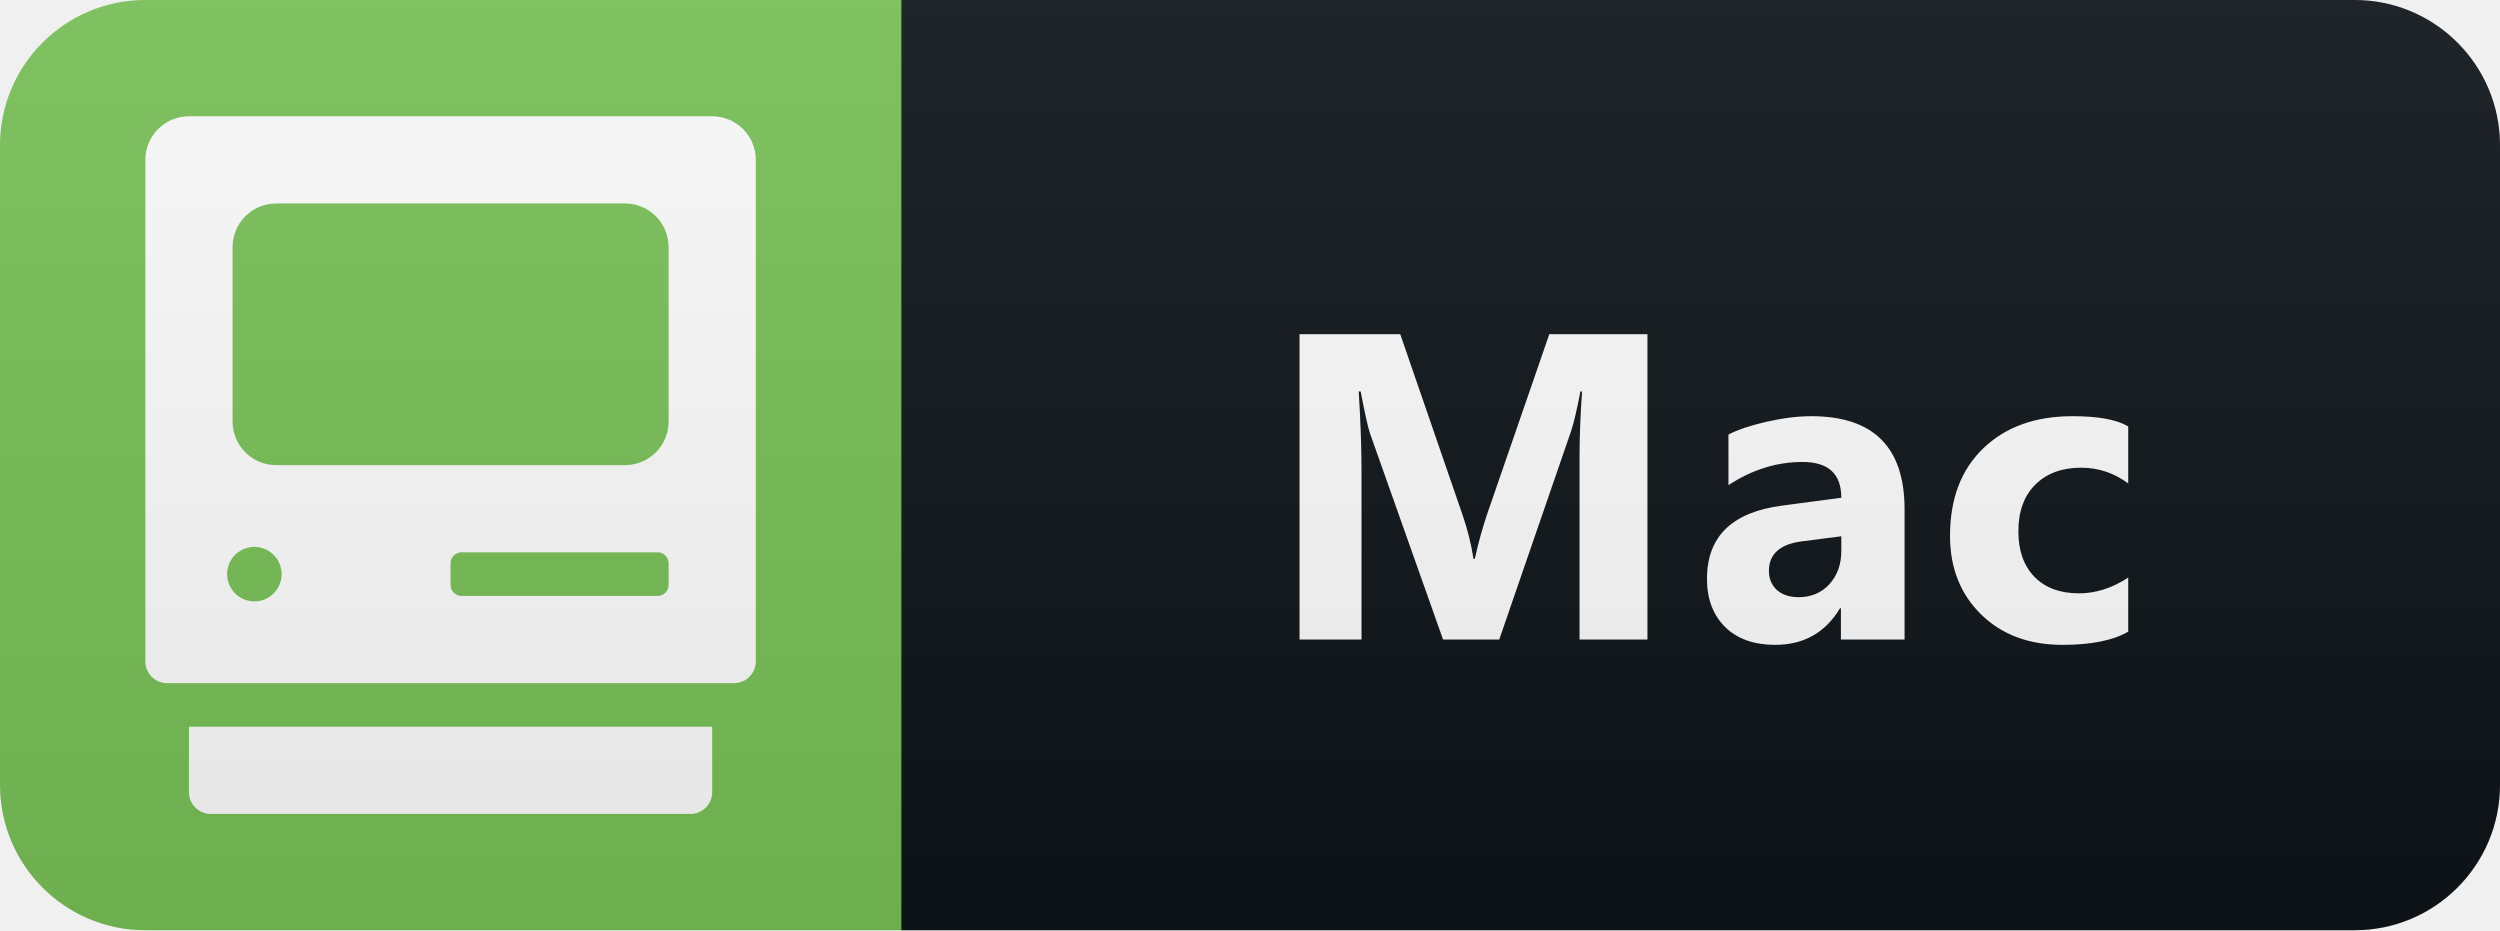
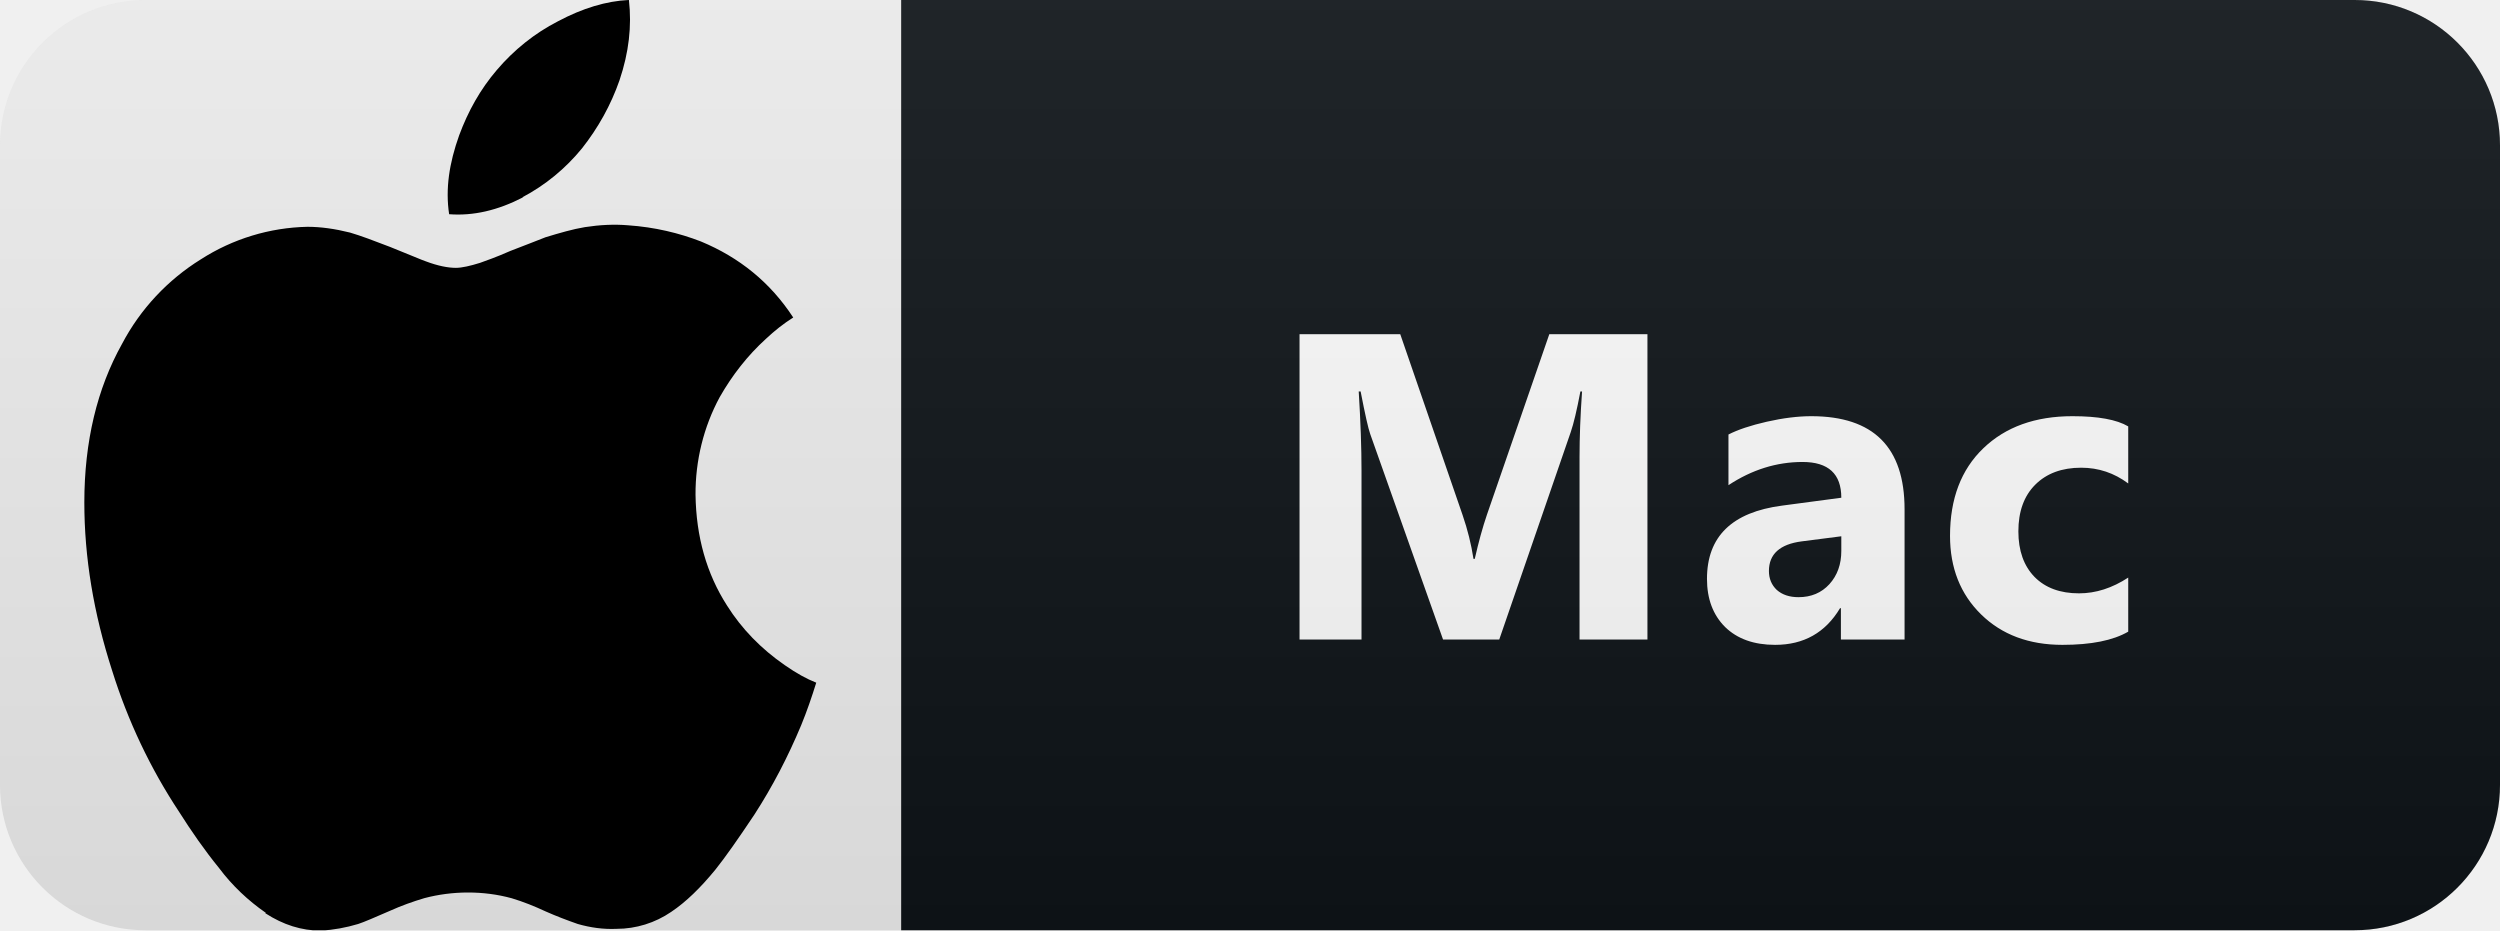
<svg xmlns="http://www.w3.org/2000/svg" width="86" height="32" viewBox="0 0 86 32" fill="none">
  <path d="M81 0H31V32H81C83.761 32 86 29.761 86 27V5C86 2.239 83.761 0 81 0Z" fill="#0F1418" />
-   <path d="M31 0H5C2.239 0 0 2.239 0 5V27C0 29.761 2.239 32 5 32H31V0Z" fill="#79C257" />
-   <path d="M6.5 27.25C6.5 27.449 6.579 27.64 6.72 27.78C6.86 27.921 7.051 28 7.25 28H23.75C23.949 28 24.14 27.921 24.28 27.78C24.421 27.64 24.5 27.449 24.5 27.25V25H6.5V27.25ZM24.5 4H6.5C6.102 4 5.721 4.158 5.439 4.439C5.158 4.721 5 5.102 5 5.5V22.75C5 22.949 5.079 23.14 5.22 23.28C5.36 23.421 5.551 23.5 5.75 23.5H25.25C25.449 23.5 25.64 23.421 25.78 23.28C25.921 23.14 26 22.949 26 22.75V5.5C26 5.102 25.842 4.721 25.561 4.439C25.279 4.158 24.898 4 24.5 4V4ZM8.75 20.688C8.565 20.688 8.383 20.633 8.229 20.529C8.075 20.427 7.955 20.28 7.884 20.109C7.813 19.938 7.794 19.749 7.831 19.567C7.867 19.385 7.956 19.218 8.087 19.087C8.218 18.956 8.385 18.867 8.567 18.831C8.749 18.794 8.937 18.813 9.109 18.884C9.28 18.955 9.426 19.075 9.53 19.229C9.633 19.383 9.688 19.565 9.688 19.75C9.688 19.999 9.589 20.237 9.413 20.413C9.237 20.589 8.999 20.688 8.75 20.688ZM23 20.125C23 20.224 22.96 20.32 22.89 20.39C22.82 20.46 22.724 20.5 22.625 20.5H15.875C15.775 20.5 15.68 20.46 15.61 20.39C15.54 20.32 15.5 20.224 15.5 20.125V19.375C15.5 19.276 15.54 19.18 15.61 19.11C15.68 19.04 15.775 19 15.875 19H22.625C22.724 19 22.82 19.04 22.89 19.11C22.96 19.18 23 19.276 23 19.375V20.125ZM23 14.5C23 14.898 22.842 15.279 22.561 15.561C22.279 15.842 21.898 16 21.5 16H9.5C9.102 16 8.721 15.842 8.439 15.561C8.158 15.279 8 14.898 8 14.5V8.5C8 8.102 8.158 7.721 8.439 7.439C8.721 7.158 9.102 7 9.5 7H21.5C21.898 7 22.279 7.158 22.561 7.439C22.842 7.721 23 8.102 23 8.5V14.5Z" fill="white" />
  <path d="M56.672 22H54.336V15.716C54.336 15.037 54.365 14.288 54.423 13.467H54.365C54.243 14.112 54.133 14.576 54.035 14.859L51.574 22H49.641L47.136 14.932C47.068 14.742 46.958 14.253 46.806 13.467H46.74C46.804 14.502 46.836 15.411 46.836 16.192V22H44.704V11.497H48.169L50.315 17.723C50.486 18.221 50.61 18.721 50.688 19.224H50.732C50.864 18.643 51.003 18.138 51.15 17.708L53.296 11.497H56.672V22ZM65.517 22H63.327V20.923H63.297C62.794 21.763 62.05 22.183 61.063 22.183C60.336 22.183 59.762 21.978 59.342 21.568C58.927 21.153 58.72 20.601 58.72 19.913C58.72 18.457 59.581 17.618 61.305 17.393L63.341 17.122C63.341 16.302 62.897 15.892 62.008 15.892C61.115 15.892 60.265 16.158 59.459 16.69V14.947C59.782 14.781 60.221 14.634 60.778 14.507C61.339 14.38 61.85 14.317 62.309 14.317C64.447 14.317 65.517 15.384 65.517 17.518V22ZM63.341 18.953V18.448L61.979 18.623C61.227 18.721 60.851 19.061 60.851 19.642C60.851 19.905 60.941 20.123 61.122 20.294C61.308 20.459 61.557 20.543 61.869 20.543C62.304 20.543 62.658 20.394 62.931 20.096C63.205 19.793 63.341 19.412 63.341 18.953ZM73.211 21.729C72.689 22.032 71.934 22.183 70.948 22.183C69.796 22.183 68.863 21.834 68.15 21.136C67.437 20.438 67.081 19.537 67.081 18.433C67.081 17.159 67.462 16.155 68.224 15.423C68.99 14.685 70.013 14.317 71.292 14.317C72.176 14.317 72.816 14.434 73.211 14.668V16.631C72.728 16.27 72.188 16.089 71.593 16.089C70.928 16.089 70.401 16.285 70.011 16.675C69.625 17.061 69.432 17.596 69.432 18.279C69.432 18.943 69.618 19.466 69.989 19.847C70.36 20.223 70.87 20.411 71.519 20.411C72.096 20.411 72.659 20.23 73.211 19.869V21.729Z" fill="white" />
  <path d="M81 0H5C2.239 0 0 2.239 0 5V27C0 29.761 2.239 32 5 32H81C83.761 32 86 29.761 86 27V5C86 2.239 83.761 0 81 0Z" fill="url(#paint0_linear_14_1157)" />
+   <g clip-path="url(#clip0_14_1157)">
+     <path d="M9.143 31.401C8.533 30.979 7.987 30.463 7.539 29.865C7.039 29.25 6.586 28.599 6.161 27.927C5.172 26.432 4.4 24.802 3.86 23.078C3.214 21.078 2.901 19.161 2.901 17.286C2.901 15.192 3.34 13.364 4.199 11.828C4.829 10.63 5.773 9.625 6.908 8.922C8.008 8.214 9.284 7.828 10.576 7.802C11.03 7.802 11.519 7.87 12.039 8C12.412 8.109 12.866 8.281 13.421 8.495C14.127 8.776 14.516 8.948 14.648 8.99C15.061 9.146 15.409 9.214 15.682 9.214C15.889 9.214 16.182 9.146 16.514 9.042C16.701 8.974 17.054 8.854 17.559 8.631C18.058 8.443 18.452 8.282 18.765 8.162C19.244 8.016 19.708 7.881 20.122 7.813C20.627 7.735 21.125 7.709 21.605 7.75C22.523 7.813 23.361 8.016 24.113 8.307C25.43 8.854 26.494 9.708 27.287 10.922C26.949 11.136 26.641 11.38 26.348 11.656C25.717 12.229 25.188 12.906 24.758 13.661C24.203 14.687 23.92 15.849 23.926 17.02C23.947 18.463 24.305 19.734 25.011 20.833C25.516 21.635 26.181 22.317 26.994 22.88C27.398 23.161 27.746 23.354 28.079 23.484C27.923 23.984 27.757 24.468 27.56 24.948C27.11 26.026 26.576 27.057 25.945 28.031C25.385 28.87 24.946 29.495 24.613 29.911C24.094 30.546 23.594 31.031 23.089 31.369C22.534 31.749 21.878 31.952 21.212 31.952C20.757 31.973 20.309 31.91 19.875 31.785C19.502 31.655 19.133 31.514 18.77 31.353C18.391 31.176 18.002 31.02 17.604 30.9C17.11 30.765 16.605 30.702 16.101 30.702C15.581 30.702 15.077 30.77 14.602 30.895C14.198 31.015 13.809 31.155 13.426 31.327C12.886 31.561 12.528 31.718 12.321 31.785C11.907 31.91 11.478 31.988 11.044 32.014C10.372 32.014 9.747 31.816 9.127 31.415L9.143 31.401ZM17.997 6.786C17.12 7.239 16.282 7.432 15.45 7.369C15.319 6.504 15.45 5.619 15.797 4.65C16.105 3.822 16.519 3.077 17.089 2.41C17.679 1.717 18.391 1.144 19.193 0.733C20.045 0.28 20.858 0.035 21.635 -0.001C21.736 0.905 21.635 1.796 21.312 2.759C21.015 3.613 20.576 4.4 20.021 5.103C19.456 5.796 18.76 6.369 17.972 6.785L17.997 6.786Z" fill="black" />
+   </g>
  <defs>
    <linearGradient id="paint0_linear_14_1157" x1="0" y1="0" x2="0" y2="32" gradientUnits="userSpaceOnUse">
      <stop stop-color="#BBBBBB" stop-opacity="0.1" />
      <stop offset="1" stop-opacity="0.1" />
    </linearGradient>
+     <clipPath id="clip0_14_1157">
+       <rect width="31" height="32" fill="white" />
+     </clipPath>
  </defs>
</svg>
